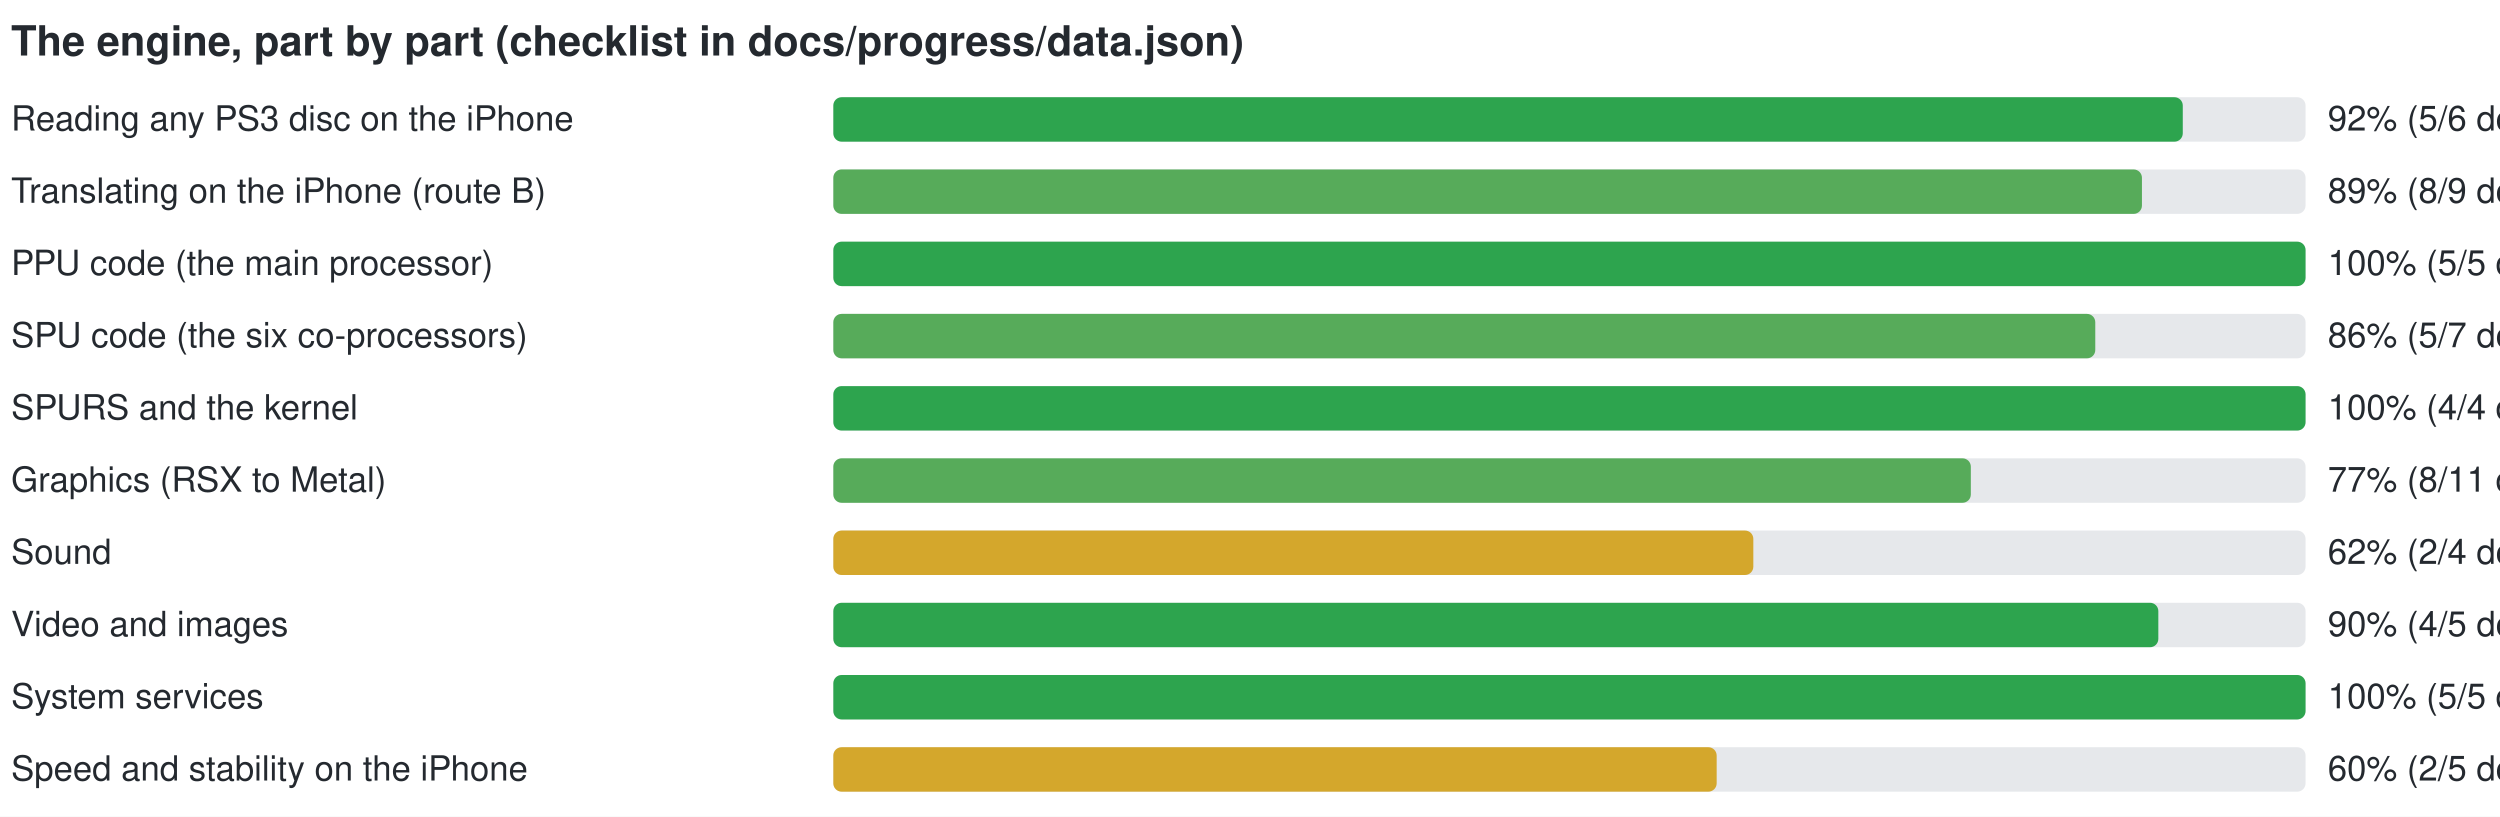
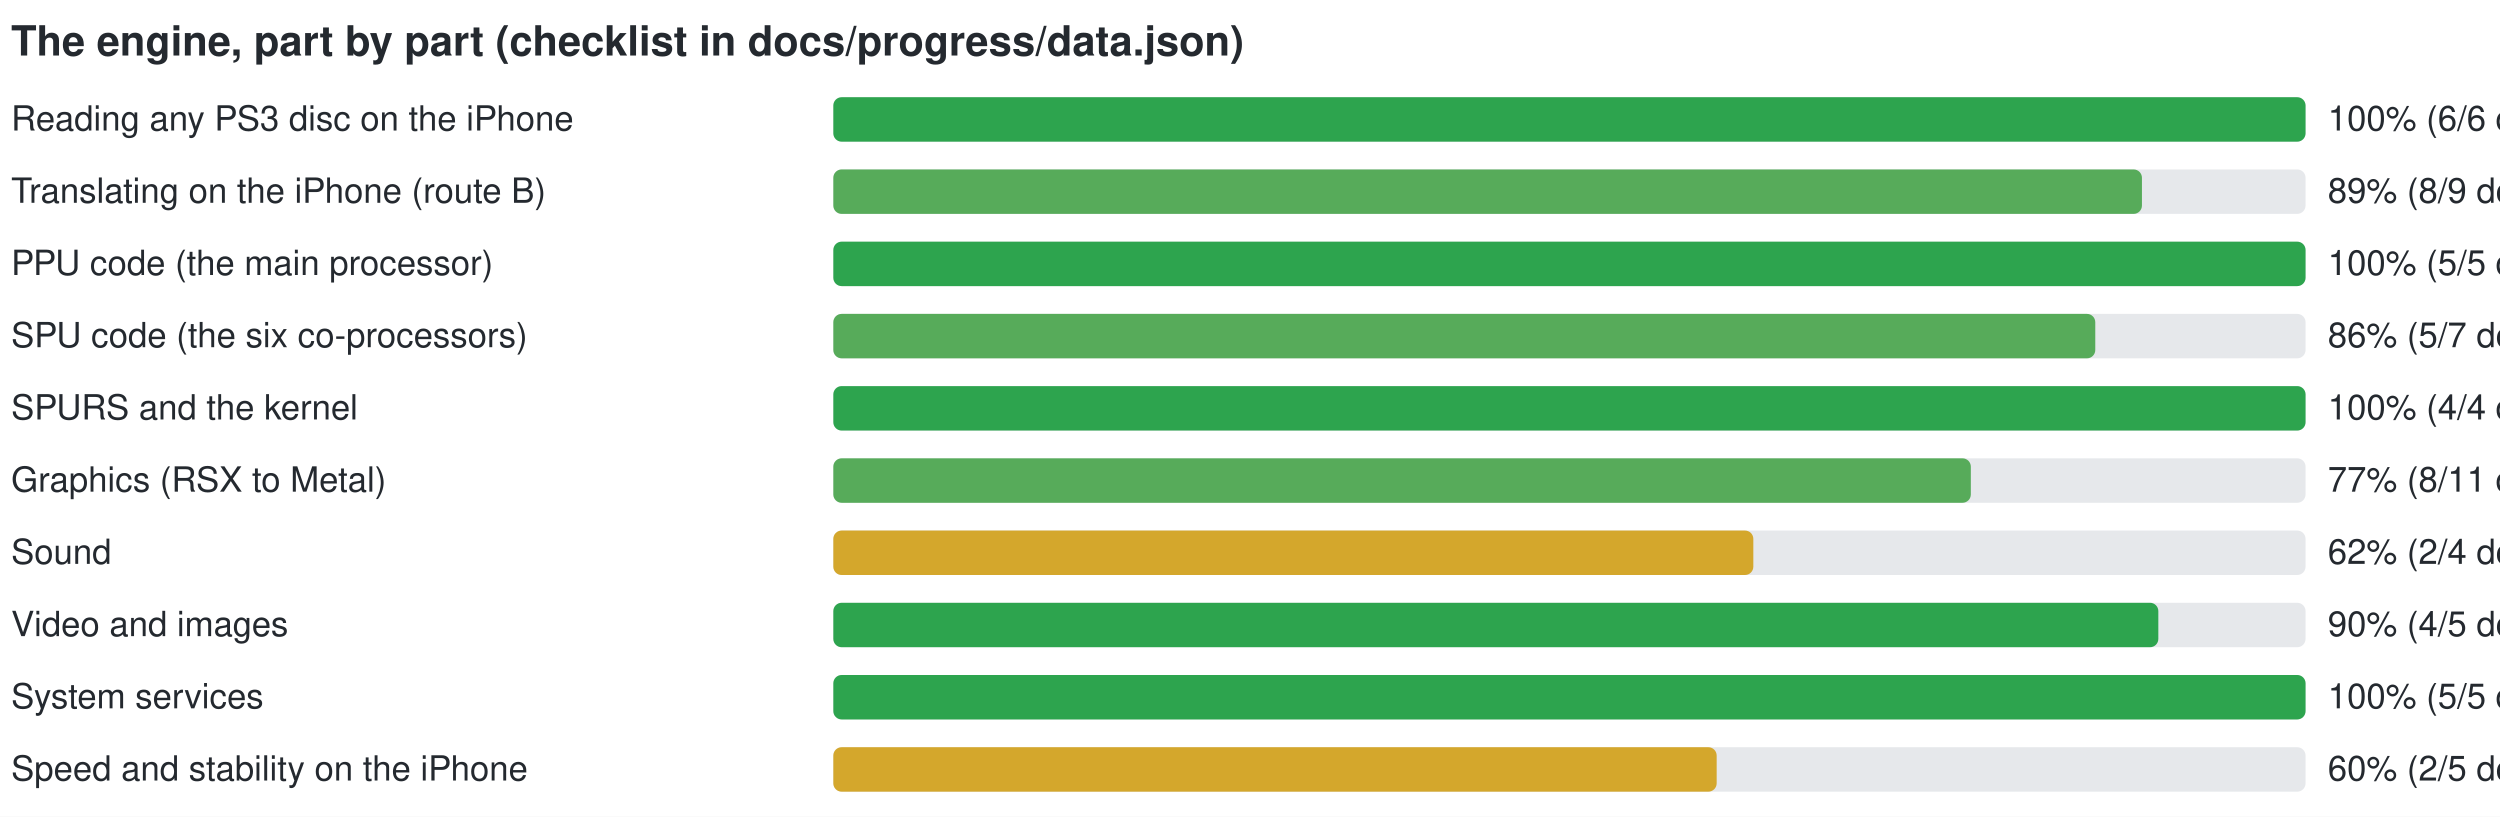
<svg xmlns="http://www.w3.org/2000/svg" width="900" height="294" viewBox="0 0 900 294" font-family="-apple-system,Segoe UI,Helvetica,Arial,sans-serif">
  <rect width="900" height="294" fill="#ffffff" />
  <text x="4" y="20" font-size="15" font-weight="600" fill="#24292f">The engine, part by part (checklist in docs/progress/data.json)</text>
  <text x="4" y="47" font-size="12.5" fill="#24292f">Reading any PS3 disc on the iPhone</text>
  <rect x="300" y="35" width="530" height="16" rx="3" fill="#e6e8eb" />
-   <rect x="300" y="35" width="485.8" height="16" rx="3" fill="#2da44e" />
-   <text x="838" y="47" font-size="12.5" fill="#24292f">92%  (5/6 done)</text>
+   <rect x="300" y="35" width="530.0" height="16" rx="3" fill="#2da44e" />
+   <text x="838" y="47" font-size="12.5" fill="#24292f">100%  (6/6 done)</text>
  <text x="4" y="73" font-size="12.5" fill="#24292f">Translating on the iPhone (route B)</text>
  <rect x="300" y="61" width="530" height="16" rx="3" fill="#e6e8eb" />
  <rect x="300" y="61" width="471.1" height="16" rx="3" fill="#57ab5a" />
  <text x="838" y="73" font-size="12.5" fill="#24292f">89%  (8/9 done)</text>
  <text x="4" y="99" font-size="12.5" fill="#24292f">PPU code (the main processor)</text>
  <rect x="300" y="87" width="530" height="16" rx="3" fill="#e6e8eb" />
  <rect x="300" y="87" width="530.0" height="16" rx="3" fill="#2da44e" />
  <text x="838" y="99" font-size="12.5" fill="#24292f">100%  (5/5 done)</text>
  <text x="4" y="125" font-size="12.5" fill="#24292f">SPU code (the six co-processors)</text>
  <rect x="300" y="113" width="530" height="16" rx="3" fill="#e6e8eb" />
  <rect x="300" y="113" width="454.3" height="16" rx="3" fill="#57ab5a" />
  <text x="838" y="125" font-size="12.5" fill="#24292f">86%  (5/7 done)</text>
  <text x="4" y="151" font-size="12.5" fill="#24292f">SPURS and the kernel</text>
  <rect x="300" y="139" width="530" height="16" rx="3" fill="#e6e8eb" />
  <rect x="300" y="139" width="530.0" height="16" rx="3" fill="#2da44e" />
  <text x="838" y="151" font-size="12.5" fill="#24292f">100%  (4/4 done)</text>
  <text x="4" y="177" font-size="12.5" fill="#24292f">Graphics (RSX to Metal)</text>
  <rect x="300" y="165" width="530" height="16" rx="3" fill="#e6e8eb" />
  <rect x="300" y="165" width="409.5" height="16" rx="3" fill="#57ab5a" />
  <text x="838" y="177" font-size="12.5" fill="#24292f">77%  (8/11 done)</text>
  <text x="4" y="203" font-size="12.5" fill="#24292f">Sound</text>
  <rect x="300" y="191" width="530" height="16" rx="3" fill="#e6e8eb" />
  <rect x="300" y="191" width="331.2" height="16" rx="3" fill="#d4a72c" />
  <text x="838" y="203" font-size="12.5" fill="#24292f">62%  (2/4 done)</text>
  <text x="4" y="229" font-size="12.5" fill="#24292f">Video and images</text>
  <rect x="300" y="217" width="530" height="16" rx="3" fill="#e6e8eb" />
  <rect x="300" y="217" width="477.0" height="16" rx="3" fill="#2da44e" />
  <text x="838" y="229" font-size="12.5" fill="#24292f">90%  (4/5 done)</text>
  <text x="4" y="255" font-size="12.5" fill="#24292f">System services</text>
  <rect x="300" y="243" width="530" height="16" rx="3" fill="#e6e8eb" />
  <rect x="300" y="243" width="530.0" height="16" rx="3" fill="#2da44e" />
  <text x="838" y="255" font-size="12.5" fill="#24292f">100%  (5/5 done)</text>
  <text x="4" y="281" font-size="12.5" fill="#24292f">Speed and stability on the iPhone</text>
  <rect x="300" y="269" width="530" height="16" rx="3" fill="#e6e8eb" />
  <rect x="300" y="269" width="318.0" height="16" rx="3" fill="#d4a72c" />
  <text x="838" y="281" font-size="12.5" fill="#24292f">60%  (2/5 done)</text>
</svg>
